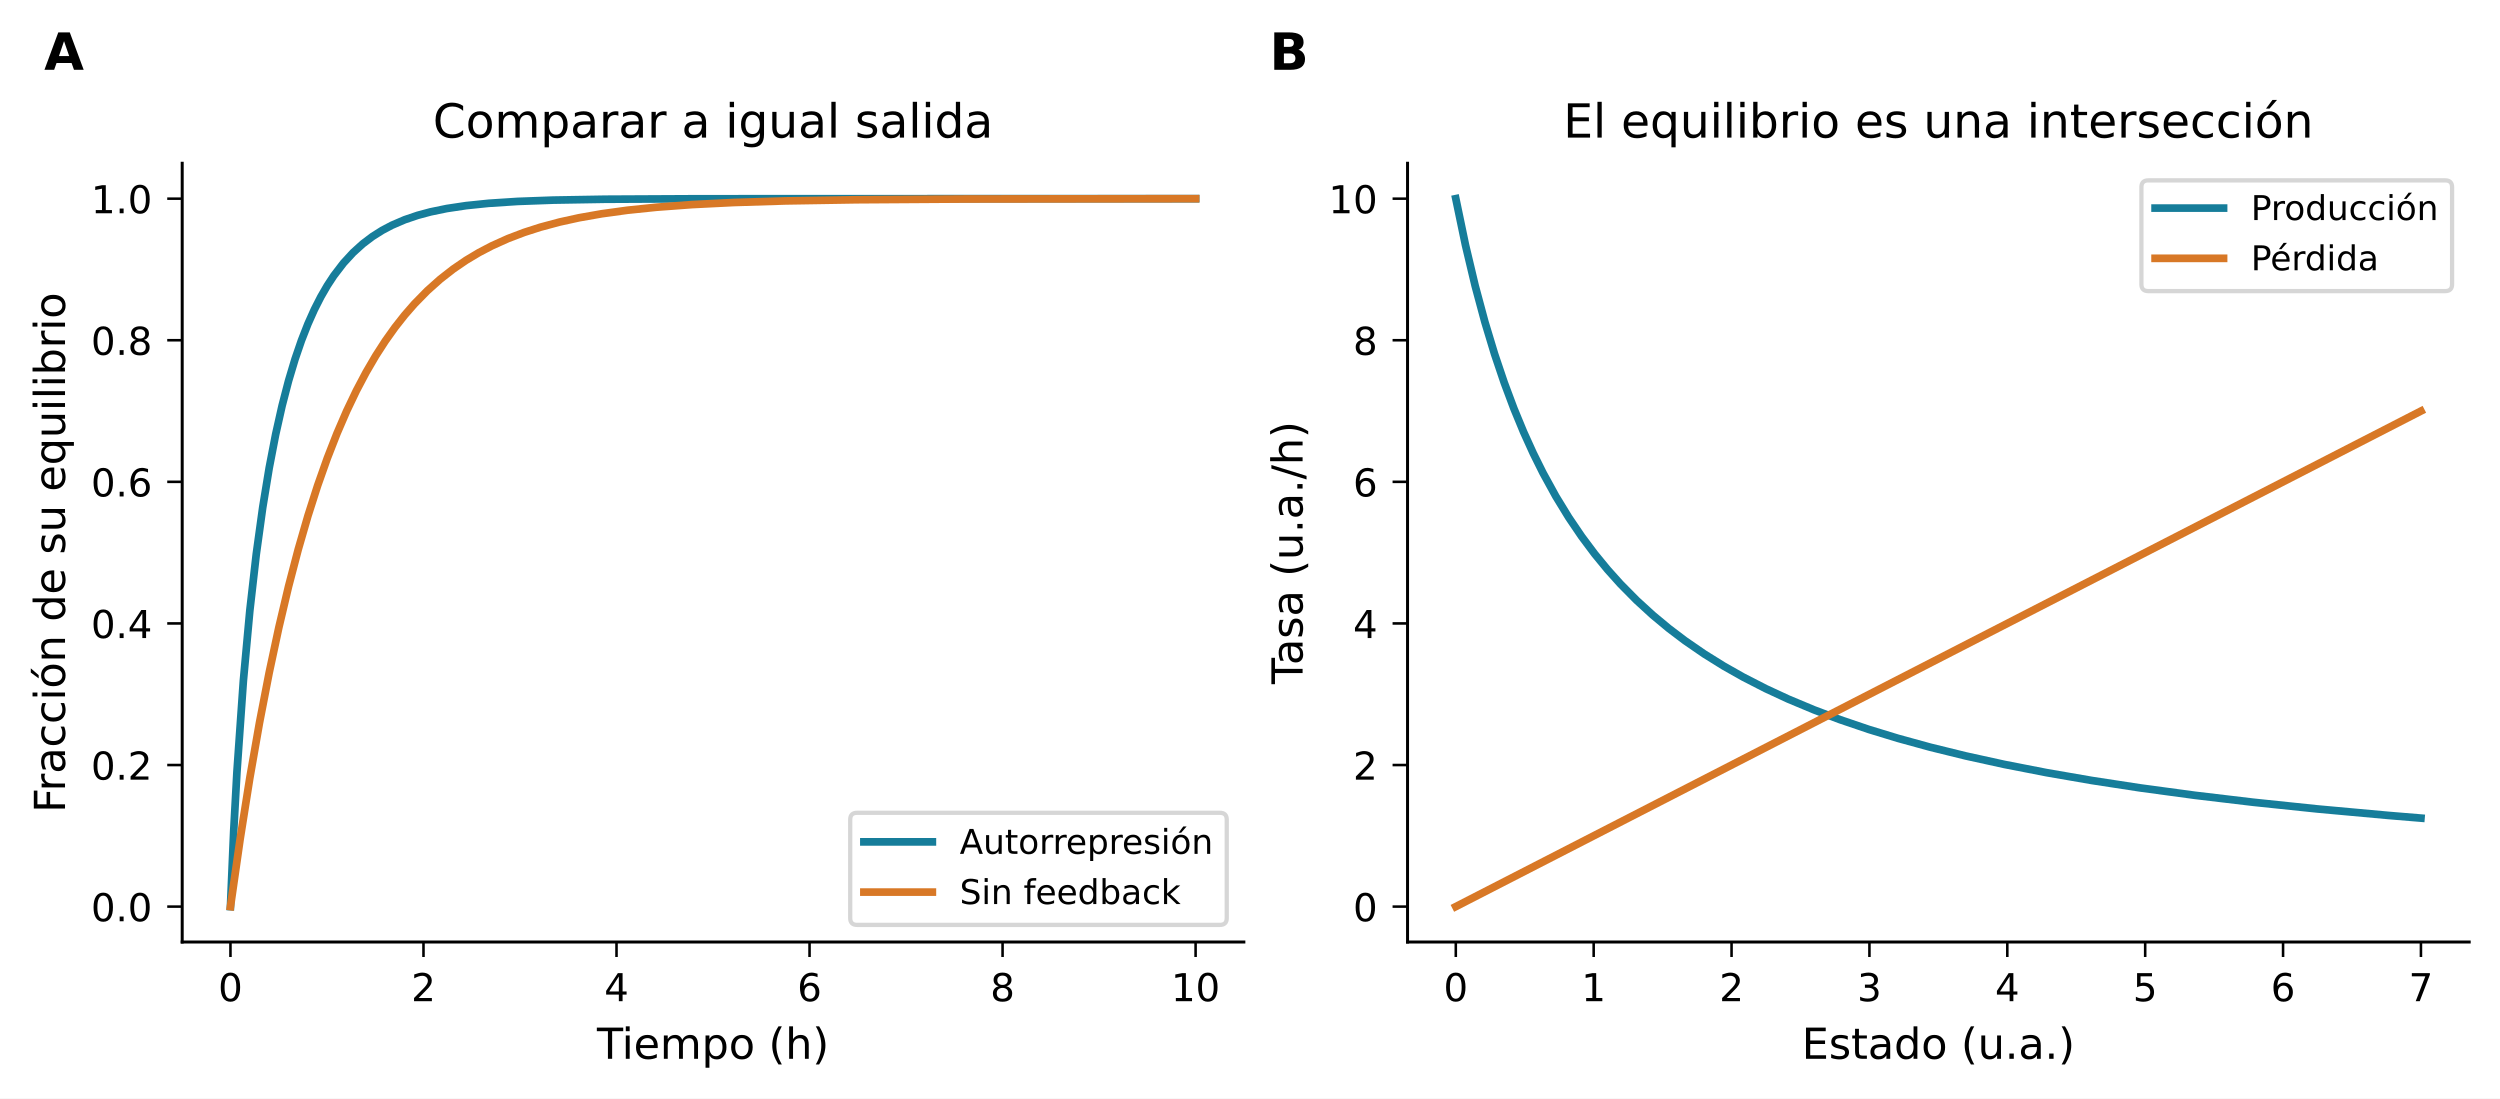
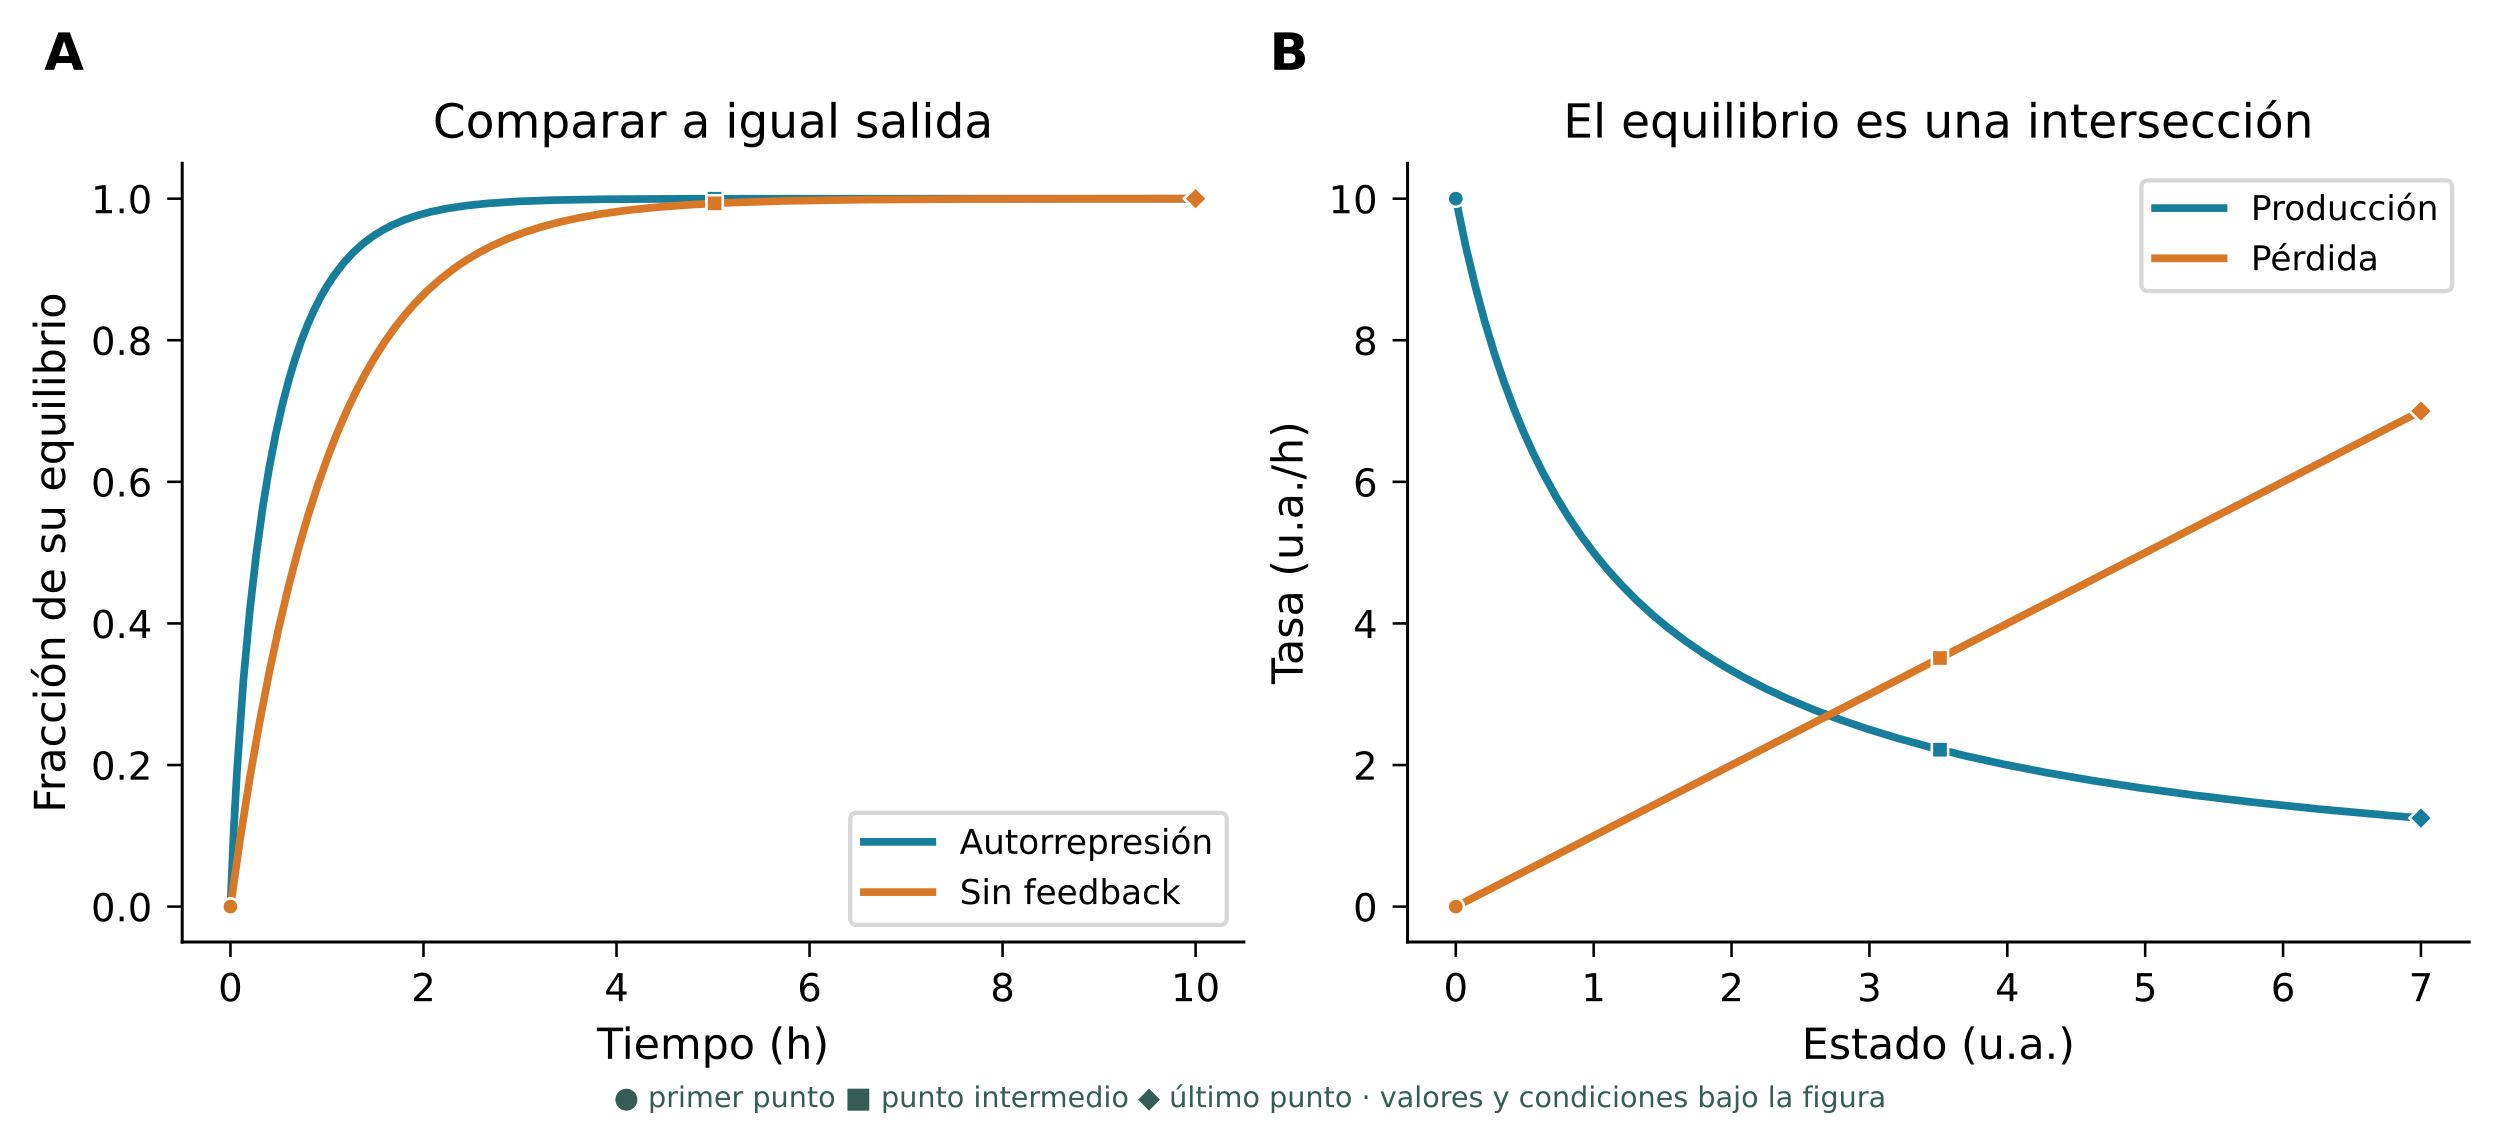
- <svg xmlns="http://www.w3.org/2000/svg" xmlns:xlink="http://www.w3.org/1999/xlink" width="584.4pt" height="256.793pt" viewBox="0 0 584.4 256.793" version="1.1">
+ <svg xmlns="http://www.w3.org/2000/svg" xmlns:xlink="http://www.w3.org/1999/xlink" width="584.4pt" height="267.396pt" viewBox="0 0 584.4 267.396" version="1.1">
  <defs>
    <style type="text/css">*{stroke-linejoin: round; stroke-linecap: butt}</style>
  </defs>
  <g id="figure_1">
    <g id="patch_1">
-       <path d="M 0 256.793  L 584.4 256.793  L 584.4 0  L 0 0  z " style="fill: #ffffff" />
+       <path d="M 0 267.396 L 584.4 267.396 L 584.4 0 L 0 0 z " style="fill: #ffffff" />
    </g>
    <g id="axes_1">
      <g id="patch_2">
-         <path d="M 42.591 220.204  L 290.764 220.204  L 290.764 38.163  L 42.591 38.163  z " style="fill: #ffffff" />
+         <path d="M 42.591 220.204 L 290.764 220.204 L 290.764 38.163 L 42.591 38.163 z " style="fill: #ffffff" />
      </g>
      <g id="matplotlib.axis_1">
        <g id="xtick_1">
          <g id="line2d_1">
            <defs>
-               <path id="m704a972b9d" d="M 0 0  L 0 3.5  " style="stroke: #000000; stroke-width: 0.6" />
+               <path id="m5b3e071124" d="M 0 0 L 0 3.5 " style="stroke: #000000; stroke-width: 0.6" />
            </defs>
            <g>
-               <use xlink:href="#m704a972b9d" x="53.872" y="220.204" style="stroke: #000000; stroke-width: 0.6" />
+               <use xlink:href="#m5b3e071124" x="53.872" y="220.204" style="stroke: #000000; stroke-width: 0.6" />
            </g>
          </g>
          <g id="text_1">
            <text style="font-size: 9px; font-family: 'DejaVu Sans'; text-anchor: middle" x="53.872" y="234.043" transform="rotate(-0 53.87152 234.0428)">0</text>
          </g>
        </g>
        <g id="xtick_2">
          <g id="line2d_2">
            <g>
-               <use xlink:href="#m704a972b9d" x="98.994" y="220.204" style="stroke: #000000; stroke-width: 0.6" />
+               <use xlink:href="#m5b3e071124" x="98.994" y="220.204" style="stroke: #000000; stroke-width: 0.6" />
            </g>
          </g>
          <g id="text_2">
            <text style="font-size: 9px; font-family: 'DejaVu Sans'; text-anchor: middle" x="98.994" y="234.043" transform="rotate(-0 98.99386 234.0428)">2</text>
          </g>
        </g>
        <g id="xtick_3">
          <g id="line2d_3">
            <g>
-               <use xlink:href="#m704a972b9d" x="144.116" y="220.204" style="stroke: #000000; stroke-width: 0.6" />
+               <use xlink:href="#m5b3e071124" x="144.116" y="220.204" style="stroke: #000000; stroke-width: 0.6" />
            </g>
          </g>
          <g id="text_3">
            <text style="font-size: 9px; font-family: 'DejaVu Sans'; text-anchor: middle" x="144.116" y="234.043" transform="rotate(-0 144.1162 234.0428)">4</text>
          </g>
        </g>
        <g id="xtick_4">
          <g id="line2d_4">
            <g>
-               <use xlink:href="#m704a972b9d" x="189.239" y="220.204" style="stroke: #000000; stroke-width: 0.6" />
+               <use xlink:href="#m5b3e071124" x="189.239" y="220.204" style="stroke: #000000; stroke-width: 0.6" />
            </g>
          </g>
          <g id="text_4">
            <text style="font-size: 9px; font-family: 'DejaVu Sans'; text-anchor: middle" x="189.239" y="234.043" transform="rotate(-0 189.2385 234.0428)">6</text>
          </g>
        </g>
        <g id="xtick_5">
          <g id="line2d_5">
            <g>
-               <use xlink:href="#m704a972b9d" x="234.361" y="220.204" style="stroke: #000000; stroke-width: 0.6" />
+               <use xlink:href="#m5b3e071124" x="234.361" y="220.204" style="stroke: #000000; stroke-width: 0.6" />
            </g>
          </g>
          <g id="text_5">
            <text style="font-size: 9px; font-family: 'DejaVu Sans'; text-anchor: middle" x="234.361" y="234.043" transform="rotate(-0 234.3609 234.0428)">8</text>
          </g>
        </g>
        <g id="xtick_6">
          <g id="line2d_6">
            <g>
-               <use xlink:href="#m704a972b9d" x="279.483" y="220.204" style="stroke: #000000; stroke-width: 0.6" />
+               <use xlink:href="#m5b3e071124" x="279.483" y="220.204" style="stroke: #000000; stroke-width: 0.6" />
            </g>
          </g>
          <g id="text_6">
            <text style="font-size: 9px; font-family: 'DejaVu Sans'; text-anchor: middle" x="279.483" y="234.043" transform="rotate(-0 279.4832 234.0428)">10</text>
          </g>
        </g>
        <g id="text_7">
          <text style="font-size: 10px; font-family: 'DejaVu Sans'; text-anchor: middle" x="166.677" y="247.513" transform="rotate(-0 166.6774 247.5129)">Tiempo (h)</text>
        </g>
      </g>
      <g id="matplotlib.axis_2">
        <g id="ytick_1">
          <g id="line2d_7">
            <defs>
-               <path id="m5d9626d570" d="M 0 0  L -3.5 0  " style="stroke: #000000; stroke-width: 0.6" />
+               <path id="m40662909c1" d="M 0 0 L -3.5 0 " style="stroke: #000000; stroke-width: 0.6" />
            </defs>
            <g>
-               <use xlink:href="#m5d9626d570" x="42.591" y="211.93" style="stroke: #000000; stroke-width: 0.6" />
+               <use xlink:href="#m40662909c1" x="42.591" y="211.93" style="stroke: #000000; stroke-width: 0.6" />
            </g>
          </g>
          <g id="text_8">
            <text style="font-size: 9px; font-family: 'DejaVu Sans'; text-anchor: end" x="35.591" y="215.349" transform="rotate(-0 35.59094 215.3489)">0.0</text>
          </g>
        </g>
        <g id="ytick_2">
          <g id="line2d_8">
            <g>
-               <use xlink:href="#m5d9626d570" x="42.591" y="178.831" style="stroke: #000000; stroke-width: 0.6" />
+               <use xlink:href="#m40662909c1" x="42.591" y="178.831" style="stroke: #000000; stroke-width: 0.6" />
            </g>
          </g>
          <g id="text_9">
            <text style="font-size: 9px; font-family: 'DejaVu Sans'; text-anchor: end" x="35.591" y="182.25" transform="rotate(-0 35.59094 182.2505)">0.2</text>
          </g>
        </g>
        <g id="ytick_3">
          <g id="line2d_9">
            <g>
-               <use xlink:href="#m5d9626d570" x="42.591" y="145.733" style="stroke: #000000; stroke-width: 0.6" />
+               <use xlink:href="#m40662909c1" x="42.591" y="145.733" style="stroke: #000000; stroke-width: 0.6" />
            </g>
          </g>
          <g id="text_10">
            <text style="font-size: 9px; font-family: 'DejaVu Sans'; text-anchor: end" x="35.591" y="149.152" transform="rotate(-0 35.59094 149.1521)">0.4</text>
          </g>
        </g>
        <g id="ytick_4">
          <g id="line2d_10">
            <g>
-               <use xlink:href="#m5d9626d570" x="42.591" y="112.634" style="stroke: #000000; stroke-width: 0.6" />
+               <use xlink:href="#m40662909c1" x="42.591" y="112.634" style="stroke: #000000; stroke-width: 0.6" />
            </g>
          </g>
          <g id="text_11">
            <text style="font-size: 9px; font-family: 'DejaVu Sans'; text-anchor: end" x="35.591" y="116.054" transform="rotate(-0 35.59094 116.0537)">0.6</text>
          </g>
        </g>
        <g id="ytick_5">
          <g id="line2d_11">
            <g>
-               <use xlink:href="#m5d9626d570" x="42.591" y="79.536" style="stroke: #000000; stroke-width: 0.6" />
+               <use xlink:href="#m40662909c1" x="42.591" y="79.536" style="stroke: #000000; stroke-width: 0.6" />
            </g>
          </g>
          <g id="text_12">
            <text style="font-size: 9px; font-family: 'DejaVu Sans'; text-anchor: end" x="35.591" y="82.955" transform="rotate(-0 35.59094 82.95533)">0.8</text>
          </g>
        </g>
        <g id="ytick_6">
          <g id="line2d_12">
            <g>
-               <use xlink:href="#m5d9626d570" x="42.591" y="46.438" style="stroke: #000000; stroke-width: 0.6" />
+               <use xlink:href="#m40662909c1" x="42.591" y="46.438" style="stroke: #000000; stroke-width: 0.6" />
            </g>
          </g>
          <g id="text_13">
            <text style="font-size: 9px; font-family: 'DejaVu Sans'; text-anchor: end" x="35.591" y="49.857" transform="rotate(-0 35.59094 49.85695)">1.0</text>
          </g>
        </g>
        <g id="text_14">
          <text style="font-size: 10px; font-family: 'DejaVu Sans'; text-anchor: middle" x="15.198" y="129.184" transform="rotate(-90 15.19844 129.1836)">Fracción de su equilibrio</text>
        </g>
      </g>
      <g id="line2d_13">
-         <path d="M 53.872 211.93  L 54.626 194.337  L 55.381 180.537  L 56.89 159.14  L 58.399 142.733  L 59.908 129.52  L 61.417 118.589  L 62.926 109.39  L 64.435 101.557  L 65.944 94.832  L 67.453 89.02  L 68.963 83.973  L 70.472 79.572  L 71.981 75.723  L 73.49 72.347  L 74.999 69.381  L 76.508 66.769  L 78.017 64.466  L 80.281 61.507  L 82.545 59.046  L 84.808 56.995  L 87.072 55.284  L 89.336 53.854  L 91.599 52.658  L 94.617 51.361  L 97.636 50.337  L 100.654 49.526  L 104.427 48.747  L 108.954 48.068  L 114.236 47.524  L 121.027 47.082  L 129.327 46.779  L 141.4 46.573  L 163.282 46.463  L 235.719 46.438  L 279.483 46.438  L 279.483 46.438  " clip-path="url(#p2c8c1ed054)" style="fill: none; stroke: #167d9a; stroke-width: 1.8; stroke-linecap: square" />
+         <path d="M 53.872 211.93 L 54.626 194.337 L 55.381 180.537 L 56.89 159.14 L 58.399 142.733 L 59.908 129.52 L 61.417 118.589 L 62.926 109.39 L 64.435 101.557 L 65.944 94.832 L 67.453 89.02 L 68.963 83.973 L 70.472 79.572 L 71.981 75.723 L 73.49 72.347 L 74.999 69.381 L 76.508 66.769 L 78.017 64.466 L 80.281 61.507 L 82.545 59.046 L 84.808 56.995 L 87.072 55.284 L 89.336 53.854 L 91.599 52.658 L 94.617 51.361 L 97.636 50.337 L 100.654 49.526 L 104.427 48.747 L 108.954 48.068 L 114.236 47.524 L 121.027 47.082 L 129.327 46.779 L 141.4 46.573 L 163.282 46.463 L 235.719 46.438 L 279.483 46.438 L 279.483 46.438 " clip-path="url(#p1517b461dc)" style="fill: none; stroke: #167d9a; stroke-width: 1.8; stroke-linecap: square" />
      </g>
      <g id="line2d_14">
-         <path d="M 53.872 211.93  L 56.135 196.131  L 58.399 181.84  L 60.663 168.914  L 62.926 157.222  L 65.19 146.646  L 67.453 137.079  L 69.717 128.426  L 71.981 120.599  L 74.244 113.519  L 76.508 107.115  L 78.772 101.323  L 81.035 96.083  L 83.299 91.344  L 85.563 87.057  L 87.826 83.179  L 90.09 79.672  L 92.354 76.499  L 94.617 73.629  L 96.881 71.033  L 99.899 67.953  L 102.918 65.259  L 105.936 62.903  L 108.954 60.841  L 111.972 59.037  L 114.99 57.46  L 118.763 55.762  L 122.536 54.326  L 126.309 53.112  L 130.836 51.898  L 135.363 50.905  L 140.645 49.973  L 146.682 49.143  L 153.473 48.44  L 161.773 47.823  L 171.582 47.335  L 183.655 46.963  L 200.255 46.689  L 225.91 46.518  L 277.974 46.446  L 279.483 46.445  L 279.483 46.445  " clip-path="url(#p2c8c1ed054)" style="fill: none; stroke: #d87826; stroke-width: 1.8; stroke-linecap: square" />
+         <path d="M 53.872 211.93 L 56.135 196.131 L 58.399 181.84 L 60.663 168.914 L 62.926 157.222 L 65.19 146.646 L 67.453 137.079 L 69.717 128.426 L 71.981 120.599 L 74.244 113.519 L 76.508 107.115 L 78.772 101.323 L 81.035 96.083 L 83.299 91.344 L 85.563 87.057 L 87.826 83.179 L 90.09 79.672 L 92.354 76.499 L 94.617 73.629 L 96.881 71.033 L 99.899 67.953 L 102.918 65.259 L 105.936 62.903 L 108.954 60.841 L 111.972 59.037 L 114.99 57.46 L 118.763 55.762 L 122.536 54.326 L 126.309 53.112 L 130.836 51.898 L 135.363 50.905 L 140.645 49.973 L 146.682 49.143 L 153.473 48.44 L 161.773 47.823 L 171.582 47.335 L 183.655 46.963 L 200.255 46.689 L 225.91 46.518 L 277.974 46.446 L 279.483 46.445 L 279.483 46.445 " clip-path="url(#p1517b461dc)" style="fill: none; stroke: #d87826; stroke-width: 1.8; stroke-linecap: square" />
      </g>
      <g id="patch_3">
-         <path d="M 42.591 220.204  L 42.591 38.163  " style="fill: none; stroke: #000000; stroke-width: 0.7; stroke-linejoin: miter; stroke-linecap: square" />
+         <path d="M 42.591 220.204 L 42.591 38.163 " style="fill: none; stroke: #000000; stroke-width: 0.7; stroke-linejoin: miter; stroke-linecap: square" />
      </g>
      <g id="patch_4">
-         <path d="M 42.591 220.204  L 290.764 220.204  " style="fill: none; stroke: #000000; stroke-width: 0.7; stroke-linejoin: miter; stroke-linecap: square" />
+         <path d="M 42.591 220.204 L 290.764 220.204 " style="fill: none; stroke: #000000; stroke-width: 0.7; stroke-linejoin: miter; stroke-linecap: square" />
      </g>
      <g id="text_15">
        <text style="font-weight: 700; font-size: 12px; font-family: 'DejaVu Sans'; text-anchor: start" x="10.328" y="16.318" transform="rotate(-0 10.32846 16.31812)">A</text>
      </g>
      <g id="text_16">
        <text style="font-size: 11px; font-family: 'DejaVu Sans'; text-anchor: middle" x="166.677" y="32.163" transform="rotate(-0 166.6774 32.16306)">Comparar a igual salida</text>
      </g>
      <g id="legend_1">
        <g id="patch_5">
-           <path d="M 200.345 216.204  L 285.164 216.204  Q 286.764 216.204 286.764 214.604  L 286.764 191.599  Q 286.764 189.999 285.164 189.999  L 200.345 189.999  Q 198.745 189.999 198.745 191.599  L 198.745 214.604  Q 198.745 216.204 200.345 216.204  z " style="fill: #ffffff; opacity: 0.8; stroke: #cccccc; stroke-linejoin: miter" />
+           <path d="M 200.345 216.204 L 285.164 216.204 Q 286.764 216.204 286.764 214.604 L 286.764 191.599 Q 286.764 189.999 285.164 189.999 L 200.345 189.999 Q 198.745 189.999 198.745 191.599 L 198.745 214.604 Q 198.745 216.204 200.345 216.204 z " style="fill: #ffffff; opacity: 0.8; stroke: #cccccc; stroke-linejoin: miter" />
        </g>
        <g id="line2d_15">
-           <path d="M 201.945 196.798  L 209.945 196.798  L 217.945 196.798  " style="fill: none; stroke: #167d9a; stroke-width: 1.8; stroke-linecap: square" />
+           <path d="M 201.945 196.798 L 209.945 196.798 L 217.945 196.798 " style="fill: none; stroke: #167d9a; stroke-width: 1.8; stroke-linecap: square" />
        </g>
        <g id="text_17">
          <text style="font-size: 8px; font-family: 'DejaVu Sans'; text-anchor: start" x="224.345" y="199.598" transform="rotate(-0 224.3451 199.5979)">Autorrepresión</text>
        </g>
        <g id="line2d_16">
-           <path d="M 201.945 208.54  L 209.945 208.54  L 217.945 208.54  " style="fill: none; stroke: #d87826; stroke-width: 1.8; stroke-linecap: square" />
+           <path d="M 201.945 208.54 L 209.945 208.54 L 217.945 208.54 " style="fill: none; stroke: #d87826; stroke-width: 1.8; stroke-linecap: square" />
        </g>
        <g id="text_18">
          <text style="font-size: 8px; font-family: 'DejaVu Sans'; text-anchor: start" x="224.345" y="211.34" transform="rotate(-0 224.3451 211.3404)">Sin feedback</text>
+         </g>
+       </g>
+       <g id="line2d_17">
+         <defs>
+           <path id="m771250cf88" d="M 0 1.9 C 0.504 1.9 0.987 1.7 1.344 1.344 C 1.7 0.987 1.9 0.504 1.9 0 C 1.9 -0.504 1.7 -0.987 1.344 -1.344 C 0.987 -1.7 0.504 -1.9 0 -1.9 C -0.504 -1.9 -0.987 -1.7 -1.344 -1.344 C -1.7 -0.987 -1.9 -0.504 -1.9 0 C -1.9 0.504 -1.7 0.987 -1.344 1.344 C -0.987 1.7 -0.504 1.9 0 1.9 z " style="stroke: #ffffff; stroke-width: 0.6" />
+         </defs>
+         <g clip-path="url(#p1517b461dc)">
+           <use xlink:href="#m771250cf88" x="53.872" y="211.93" style="fill: #167d9a; stroke: #ffffff; stroke-width: 0.6" />
+         </g>
+       </g>
+       <g id="line2d_18">
+         <defs>
+           <path id="mdc50b9761e" d="M -1.9 1.9 L 1.9 1.9 L 1.9 -1.9 L -1.9 -1.9 z " style="stroke: #ffffff; stroke-width: 0.6; stroke-linejoin: miter" />
+         </defs>
+         <g clip-path="url(#p1517b461dc)">
+           <use xlink:href="#mdc50b9761e" x="167.055" y="46.457" style="fill: #167d9a; stroke: #ffffff; stroke-width: 0.6; stroke-linejoin: miter" />
+         </g>
+       </g>
+       <g id="line2d_19">
+         <defs>
+           <path id="m47c52c7a6f" d="M 0 2.687 L 2.687 0 L 0 -2.687 L -2.687 0 z " style="stroke: #ffffff; stroke-width: 0.6; stroke-linejoin: miter" />
+         </defs>
+         <g clip-path="url(#p1517b461dc)">
+           <use xlink:href="#m47c52c7a6f" x="279.483" y="46.438" style="fill: #167d9a; stroke: #ffffff; stroke-width: 0.6; stroke-linejoin: miter" />
+         </g>
+       </g>
+       <g id="line2d_20">
+         <defs>
+           <path id="mc84c94fd74" d="M 0 1.9 C 0.504 1.9 0.987 1.7 1.344 1.344 C 1.7 0.987 1.9 0.504 1.9 0 C 1.9 -0.504 1.7 -0.987 1.344 -1.344 C 0.987 -1.7 0.504 -1.9 0 -1.9 C -0.504 -1.9 -0.987 -1.7 -1.344 -1.344 C -1.7 -0.987 -1.9 -0.504 -1.9 0 C -1.9 0.504 -1.7 0.987 -1.344 1.344 C -0.987 1.7 -0.504 1.9 0 1.9 z " style="stroke: #ffffff; stroke-width: 0.6" />
+         </defs>
+         <g clip-path="url(#p1517b461dc)">
+           <use xlink:href="#mc84c94fd74" x="53.872" y="211.93" style="fill: #d87826; stroke: #ffffff; stroke-width: 0.6" />
+         </g>
+       </g>
+       <g id="line2d_21">
+         <defs>
+           <path id="m709835bcc0" d="M -1.9 1.9 L 1.9 1.9 L 1.9 -1.9 L -1.9 -1.9 z " style="stroke: #ffffff; stroke-width: 0.6; stroke-linejoin: miter" />
+         </defs>
+         <g clip-path="url(#p1517b461dc)">
+           <use xlink:href="#m709835bcc0" x="167.055" y="47.534" style="fill: #d87826; stroke: #ffffff; stroke-width: 0.6; stroke-linejoin: miter" />
+         </g>
+       </g>
+       <g id="line2d_22">
+         <defs>
+           <path id="m693d7517bf" d="M 0 2.687 L 2.687 0 L 0 -2.687 L -2.687 0 z " style="stroke: #ffffff; stroke-width: 0.6; stroke-linejoin: miter" />
+         </defs>
+         <g clip-path="url(#p1517b461dc)">
+           <use xlink:href="#m693d7517bf" x="279.483" y="46.445" style="fill: #d87826; stroke: #ffffff; stroke-width: 0.6; stroke-linejoin: miter" />
        </g>
      </g>
    </g>
    <g id="axes_2">
      <g id="patch_6">
-         <path d="M 329.027 220.204  L 577.2 220.204  L 577.2 38.163  L 329.027 38.163  z " style="fill: #ffffff" />
+         <path d="M 329.027 220.204 L 577.2 220.204 L 577.2 38.163 L 329.027 38.163 z " style="fill: #ffffff" />
      </g>
      <g id="matplotlib.axis_3">
        <g id="xtick_7">
-           <g id="line2d_17">
-             <g>
-               <use xlink:href="#m704a972b9d" x="340.307" y="220.204" style="stroke: #000000; stroke-width: 0.6" />
+           <g id="line2d_23">
+             <g>
+               <use xlink:href="#m5b3e071124" x="340.307" y="220.204" style="stroke: #000000; stroke-width: 0.6" />
            </g>
          </g>
          <g id="text_19">
            <text style="font-size: 9px; font-family: 'DejaVu Sans'; text-anchor: middle" x="340.307" y="234.043" transform="rotate(-0 340.3072 234.0428)">0</text>
          </g>
        </g>
        <g id="xtick_8">
-           <g id="line2d_18">
-             <g>
-               <use xlink:href="#m704a972b9d" x="372.537" y="220.204" style="stroke: #000000; stroke-width: 0.6" />
+           <g id="line2d_24">
+             <g>
+               <use xlink:href="#m5b3e071124" x="372.537" y="220.204" style="stroke: #000000; stroke-width: 0.6" />
            </g>
          </g>
          <g id="text_20">
            <text style="font-size: 9px; font-family: 'DejaVu Sans'; text-anchor: middle" x="372.537" y="234.043" transform="rotate(-0 372.5375 234.0428)">1</text>
          </g>
        </g>
        <g id="xtick_9">
-           <g id="line2d_19">
-             <g>
-               <use xlink:href="#m704a972b9d" x="404.768" y="220.204" style="stroke: #000000; stroke-width: 0.6" />
+           <g id="line2d_25">
+             <g>
+               <use xlink:href="#m5b3e071124" x="404.768" y="220.204" style="stroke: #000000; stroke-width: 0.6" />
            </g>
          </g>
          <g id="text_21">
            <text style="font-size: 9px; font-family: 'DejaVu Sans'; text-anchor: middle" x="404.768" y="234.043" transform="rotate(-0 404.7677 234.0428)">2</text>
          </g>
        </g>
        <g id="xtick_10">
-           <g id="line2d_20">
-             <g>
-               <use xlink:href="#m704a972b9d" x="436.998" y="220.204" style="stroke: #000000; stroke-width: 0.6" />
+           <g id="line2d_26">
+             <g>
+               <use xlink:href="#m5b3e071124" x="436.998" y="220.204" style="stroke: #000000; stroke-width: 0.6" />
            </g>
          </g>
          <g id="text_22">
            <text style="font-size: 9px; font-family: 'DejaVu Sans'; text-anchor: middle" x="436.998" y="234.043" transform="rotate(-0 436.998 234.0428)">3</text>
          </g>
        </g>
        <g id="xtick_11">
-           <g id="line2d_21">
-             <g>
-               <use xlink:href="#m704a972b9d" x="469.228" y="220.204" style="stroke: #000000; stroke-width: 0.6" />
+           <g id="line2d_27">
+             <g>
+               <use xlink:href="#m5b3e071124" x="469.228" y="220.204" style="stroke: #000000; stroke-width: 0.6" />
            </g>
          </g>
          <g id="text_23">
            <text style="font-size: 9px; font-family: 'DejaVu Sans'; text-anchor: middle" x="469.228" y="234.043" transform="rotate(-0 469.2282 234.0428)">4</text>
          </g>
        </g>
        <g id="xtick_12">
-           <g id="line2d_22">
-             <g>
-               <use xlink:href="#m704a972b9d" x="501.458" y="220.204" style="stroke: #000000; stroke-width: 0.6" />
+           <g id="line2d_28">
+             <g>
+               <use xlink:href="#m5b3e071124" x="501.458" y="220.204" style="stroke: #000000; stroke-width: 0.6" />
            </g>
          </g>
          <g id="text_24">
            <text style="font-size: 9px; font-family: 'DejaVu Sans'; text-anchor: middle" x="501.458" y="234.043" transform="rotate(-0 501.4585 234.0428)">5</text>
          </g>
        </g>
        <g id="xtick_13">
-           <g id="line2d_23">
-             <g>
-               <use xlink:href="#m704a972b9d" x="533.689" y="220.204" style="stroke: #000000; stroke-width: 0.6" />
+           <g id="line2d_29">
+             <g>
+               <use xlink:href="#m5b3e071124" x="533.689" y="220.204" style="stroke: #000000; stroke-width: 0.6" />
            </g>
          </g>
          <g id="text_25">
            <text style="font-size: 9px; font-family: 'DejaVu Sans'; text-anchor: middle" x="533.689" y="234.043" transform="rotate(-0 533.6887 234.0428)">6</text>
          </g>
        </g>
        <g id="xtick_14">
-           <g id="line2d_24">
-             <g>
-               <use xlink:href="#m704a972b9d" x="565.919" y="220.204" style="stroke: #000000; stroke-width: 0.6" />
+           <g id="line2d_30">
+             <g>
+               <use xlink:href="#m5b3e071124" x="565.919" y="220.204" style="stroke: #000000; stroke-width: 0.6" />
            </g>
          </g>
          <g id="text_26">
            <text style="font-size: 9px; font-family: 'DejaVu Sans'; text-anchor: middle" x="565.919" y="234.043" transform="rotate(-0 565.9189 234.0428)">7</text>
          </g>
        </g>
        <g id="text_27">
          <text style="font-size: 10px; font-family: 'DejaVu Sans'; text-anchor: middle" x="453.113" y="247.513" transform="rotate(-0 453.1131 247.5129)">Estado (u.a.)</text>
        </g>
      </g>
      <g id="matplotlib.axis_4">
        <g id="ytick_7">
-           <g id="line2d_25">
-             <g>
-               <use xlink:href="#m5d9626d570" x="329.027" y="211.93" style="stroke: #000000; stroke-width: 0.6" />
+           <g id="line2d_31">
+             <g>
+               <use xlink:href="#m40662909c1" x="329.027" y="211.93" style="stroke: #000000; stroke-width: 0.6" />
            </g>
          </g>
          <g id="text_28">
            <text style="font-size: 9px; font-family: 'DejaVu Sans'; text-anchor: end" x="322.027" y="215.349" transform="rotate(-0 322.0267 215.3489)">0</text>
          </g>
        </g>
        <g id="ytick_8">
-           <g id="line2d_26">
-             <g>
-               <use xlink:href="#m5d9626d570" x="329.027" y="178.831" style="stroke: #000000; stroke-width: 0.6" />
+           <g id="line2d_32">
+             <g>
+               <use xlink:href="#m40662909c1" x="329.027" y="178.831" style="stroke: #000000; stroke-width: 0.6" />
            </g>
          </g>
          <g id="text_29">
            <text style="font-size: 9px; font-family: 'DejaVu Sans'; text-anchor: end" x="322.027" y="182.25" transform="rotate(-0 322.0267 182.2505)">2</text>
          </g>
        </g>
        <g id="ytick_9">
-           <g id="line2d_27">
-             <g>
-               <use xlink:href="#m5d9626d570" x="329.027" y="145.733" style="stroke: #000000; stroke-width: 0.6" />
+           <g id="line2d_33">
+             <g>
+               <use xlink:href="#m40662909c1" x="329.027" y="145.733" style="stroke: #000000; stroke-width: 0.6" />
            </g>
          </g>
          <g id="text_30">
            <text style="font-size: 9px; font-family: 'DejaVu Sans'; text-anchor: end" x="322.027" y="149.152" transform="rotate(-0 322.0267 149.1521)">4</text>
          </g>
        </g>
        <g id="ytick_10">
-           <g id="line2d_28">
-             <g>
-               <use xlink:href="#m5d9626d570" x="329.027" y="112.634" style="stroke: #000000; stroke-width: 0.6" />
+           <g id="line2d_34">
+             <g>
+               <use xlink:href="#m40662909c1" x="329.027" y="112.634" style="stroke: #000000; stroke-width: 0.6" />
            </g>
          </g>
          <g id="text_31">
            <text style="font-size: 9px; font-family: 'DejaVu Sans'; text-anchor: end" x="322.027" y="116.054" transform="rotate(-0 322.0267 116.0537)">6</text>
          </g>
        </g>
        <g id="ytick_11">
-           <g id="line2d_29">
-             <g>
-               <use xlink:href="#m5d9626d570" x="329.027" y="79.536" style="stroke: #000000; stroke-width: 0.6" />
+           <g id="line2d_35">
+             <g>
+               <use xlink:href="#m40662909c1" x="329.027" y="79.536" style="stroke: #000000; stroke-width: 0.6" />
            </g>
          </g>
          <g id="text_32">
            <text style="font-size: 9px; font-family: 'DejaVu Sans'; text-anchor: end" x="322.027" y="82.955" transform="rotate(-0 322.0267 82.95533)">8</text>
          </g>
        </g>
        <g id="ytick_12">
-           <g id="line2d_30">
-             <g>
-               <use xlink:href="#m5d9626d570" x="329.027" y="46.438" style="stroke: #000000; stroke-width: 0.6" />
+           <g id="line2d_36">
+             <g>
+               <use xlink:href="#m40662909c1" x="329.027" y="46.438" style="stroke: #000000; stroke-width: 0.6" />
            </g>
          </g>
          <g id="text_33">
            <text style="font-size: 9px; font-family: 'DejaVu Sans'; text-anchor: end" x="322.027" y="49.857" transform="rotate(-0 322.0267 49.85695)">10</text>
          </g>
        </g>
        <g id="text_34">
          <text style="font-size: 10px; font-family: 'DejaVu Sans'; text-anchor: middle" x="304.494" y="129.184" transform="rotate(-90 304.4945 129.1836)">Tasa (u.a./h)</text>
        </g>
      </g>
-       <g id="line2d_31">
-         <path d="M 340.307 46.438  L 342.571 57.298  L 344.835 66.821  L 347.098 75.239  L 349.362 82.734  L 351.626 89.449  L 353.889 95.501  L 356.153 100.983  L 358.417 105.972  L 360.68 110.532  L 363.698 116.034  L 366.717 120.97  L 369.735 125.422  L 372.753 129.459  L 375.771 133.136  L 378.789 136.5  L 382.562 140.32  L 386.335 143.772  L 390.108 146.907  L 393.881 149.766  L 398.408 152.882  L 402.935 155.7  L 407.463 158.261  L 412.744 160.97  L 418.026 163.418  L 424.063 165.942  L 430.099 168.217  L 436.89 170.522  L 443.681 172.596  L 451.227 174.669  L 459.527 176.711  L 468.581 178.698  L 478.391 180.612  L 488.954 182.441  L 500.273 184.177  L 513.1 185.914  L 526.682 187.53  L 541.773 189.106  L 558.373 190.619  L 565.919 191.243  L 565.919 191.243  " clip-path="url(#p76a7ea7512)" style="fill: none; stroke: #167d9a; stroke-width: 1.8; stroke-linecap: square" />
-       </g>
-       <g id="line2d_32">
-         <path d="M 340.307 211.93  L 565.919 96.085  L 565.919 96.085  " clip-path="url(#p76a7ea7512)" style="fill: none; stroke: #d87826; stroke-width: 1.8; stroke-linecap: square" />
+       <g id="line2d_37">
+         <path d="M 340.307 46.438 L 342.571 57.298 L 344.835 66.821 L 347.098 75.239 L 349.362 82.734 L 351.626 89.449 L 353.889 95.501 L 356.153 100.983 L 358.417 105.972 L 360.68 110.532 L 363.698 116.034 L 366.717 120.97 L 369.735 125.422 L 372.753 129.459 L 375.771 133.136 L 378.789 136.5 L 382.562 140.32 L 386.335 143.772 L 390.108 146.907 L 393.881 149.766 L 398.408 152.882 L 402.935 155.7 L 407.463 158.261 L 412.744 160.97 L 418.026 163.418 L 424.063 165.942 L 430.099 168.217 L 436.89 170.522 L 443.681 172.596 L 451.227 174.669 L 459.527 176.711 L 468.581 178.698 L 478.391 180.612 L 488.954 182.441 L 500.273 184.177 L 513.1 185.914 L 526.682 187.53 L 541.773 189.106 L 558.373 190.619 L 565.919 191.243 L 565.919 191.243 " clip-path="url(#p9239e4af2a)" style="fill: none; stroke: #167d9a; stroke-width: 1.8; stroke-linecap: square" />
+       </g>
+       <g id="line2d_38">
+         <path d="M 340.307 211.93 L 565.919 96.085 L 565.919 96.085 " clip-path="url(#p9239e4af2a)" style="fill: none; stroke: #d87826; stroke-width: 1.8; stroke-linecap: square" />
      </g>
      <g id="patch_7">
-         <path d="M 329.027 220.204  L 329.027 38.163  " style="fill: none; stroke: #000000; stroke-width: 0.7; stroke-linejoin: miter; stroke-linecap: square" />
+         <path d="M 329.027 220.204 L 329.027 38.163 " style="fill: none; stroke: #000000; stroke-width: 0.7; stroke-linejoin: miter; stroke-linecap: square" />
      </g>
      <g id="patch_8">
-         <path d="M 329.027 220.204  L 577.2 220.204  " style="fill: none; stroke: #000000; stroke-width: 0.7; stroke-linejoin: miter; stroke-linecap: square" />
+         <path d="M 329.027 220.204 L 577.2 220.204 " style="fill: none; stroke: #000000; stroke-width: 0.7; stroke-linejoin: miter; stroke-linecap: square" />
      </g>
      <g id="text_35">
        <text style="font-weight: 700; font-size: 12px; font-family: 'DejaVu Sans'; text-anchor: start" x="296.764" y="16.318" transform="rotate(-0 296.7642 16.31812)">B</text>
      </g>
      <g id="text_36">
        <text style="font-size: 11px; font-family: 'DejaVu Sans'; text-anchor: middle" x="453.113" y="32.163" transform="rotate(-0 453.1131 32.16306)">El equilibrio es una intersección</text>
      </g>
      <g id="legend_2">
        <g id="patch_9">
-           <path d="M 502.178 68.048  L 571.6 68.048  Q 573.2 68.048 573.2 66.448  L 573.2 43.763  Q 573.2 42.163 571.6 42.163  L 502.178 42.163  Q 500.578 42.163 500.578 43.763  L 500.578 66.448  Q 500.578 68.048 502.178 68.048  z " style="fill: #ffffff; opacity: 0.8; stroke: #cccccc; stroke-linejoin: miter" />
-         </g>
-         <g id="line2d_33">
-           <path d="M 503.778 48.642  L 511.778 48.642  L 519.778 48.642  " style="fill: none; stroke: #167d9a; stroke-width: 1.8; stroke-linecap: square" />
+           <path d="M 502.178 68.048 L 571.6 68.048 Q 573.2 68.048 573.2 66.448 L 573.2 43.763 Q 573.2 42.163 571.6 42.163 L 502.178 42.163 Q 500.578 42.163 500.578 43.763 L 500.578 66.448 Q 500.578 68.048 502.178 68.048 z " style="fill: #ffffff; opacity: 0.8; stroke: #cccccc; stroke-linejoin: miter" />
+         </g>
+         <g id="line2d_39">
+           <path d="M 503.778 48.642 L 511.778 48.642 L 519.778 48.642 " style="fill: none; stroke: #167d9a; stroke-width: 1.8; stroke-linecap: square" />
        </g>
        <g id="text_37">
          <text style="font-size: 8px; font-family: 'DejaVu Sans'; text-anchor: start" x="526.178" y="51.442" transform="rotate(-0 526.1783 51.44181)">Producción</text>
        </g>
-         <g id="line2d_34">
-           <path d="M 503.778 60.384  L 511.778 60.384  L 519.778 60.384  " style="fill: none; stroke: #d87826; stroke-width: 1.8; stroke-linecap: square" />
+         <g id="line2d_40">
+           <path d="M 503.778 60.384 L 511.778 60.384 L 519.778 60.384 " style="fill: none; stroke: #d87826; stroke-width: 1.8; stroke-linecap: square" />
        </g>
        <g id="text_38">
          <text style="font-size: 8px; font-family: 'DejaVu Sans'; text-anchor: start" x="526.178" y="63.184" transform="rotate(-0 526.1783 63.18431)">Pérdida</text>
        </g>
      </g>
+       <g id="line2d_41">
+         <g clip-path="url(#p9239e4af2a)">
+           <use xlink:href="#m771250cf88" x="340.307" y="46.438" style="fill: #167d9a; stroke: #ffffff; stroke-width: 0.6" />
+         </g>
+       </g>
+       <g id="line2d_42">
+         <g clip-path="url(#p9239e4af2a)">
+           <use xlink:href="#mdc50b9761e" x="453.49" y="175.249" style="fill: #167d9a; stroke: #ffffff; stroke-width: 0.6; stroke-linejoin: miter" />
+         </g>
+       </g>
+       <g id="line2d_43">
+         <g clip-path="url(#p9239e4af2a)">
+           <use xlink:href="#m47c52c7a6f" x="565.919" y="191.243" style="fill: #167d9a; stroke: #ffffff; stroke-width: 0.6; stroke-linejoin: miter" />
+         </g>
+       </g>
+       <g id="line2d_44">
+         <g clip-path="url(#p9239e4af2a)">
+           <use xlink:href="#mc84c94fd74" x="340.307" y="211.93" style="fill: #d87826; stroke: #ffffff; stroke-width: 0.6" />
+         </g>
+       </g>
+       <g id="line2d_45">
+         <g clip-path="url(#p9239e4af2a)">
+           <use xlink:href="#m709835bcc0" x="453.49" y="153.814" style="fill: #d87826; stroke: #ffffff; stroke-width: 0.6; stroke-linejoin: miter" />
+         </g>
+       </g>
+       <g id="line2d_46">
+         <g clip-path="url(#p9239e4af2a)">
+           <use xlink:href="#m693d7517bf" x="565.919" y="96.085" style="fill: #d87826; stroke: #ffffff; stroke-width: 0.6; stroke-linejoin: miter" />
+         </g>
+       </g>
+     </g>
+     <g id="text_39">
+       <text style="font-size: 6.7px; font-family: 'DejaVu Sans'; text-anchor: middle; fill: #355c55" x="292.2" y="258.803" transform="rotate(-0 292.1998 258.8028)">● primer punto   ■ punto intermedio   ◆ último punto · valores y condiciones bajo la figura</text>
    </g>
  </g>
  <defs>
-     <clipPath id="p2c8c1ed054">
+     <clipPath id="p1517b461dc">
      <rect x="42.591" y="38.163" width="248.173" height="182.041" />
    </clipPath>
-     <clipPath id="p76a7ea7512">
+     <clipPath id="p9239e4af2a">
      <rect x="329.027" y="38.163" width="248.173" height="182.041" />
    </clipPath>
  </defs>
</svg>
